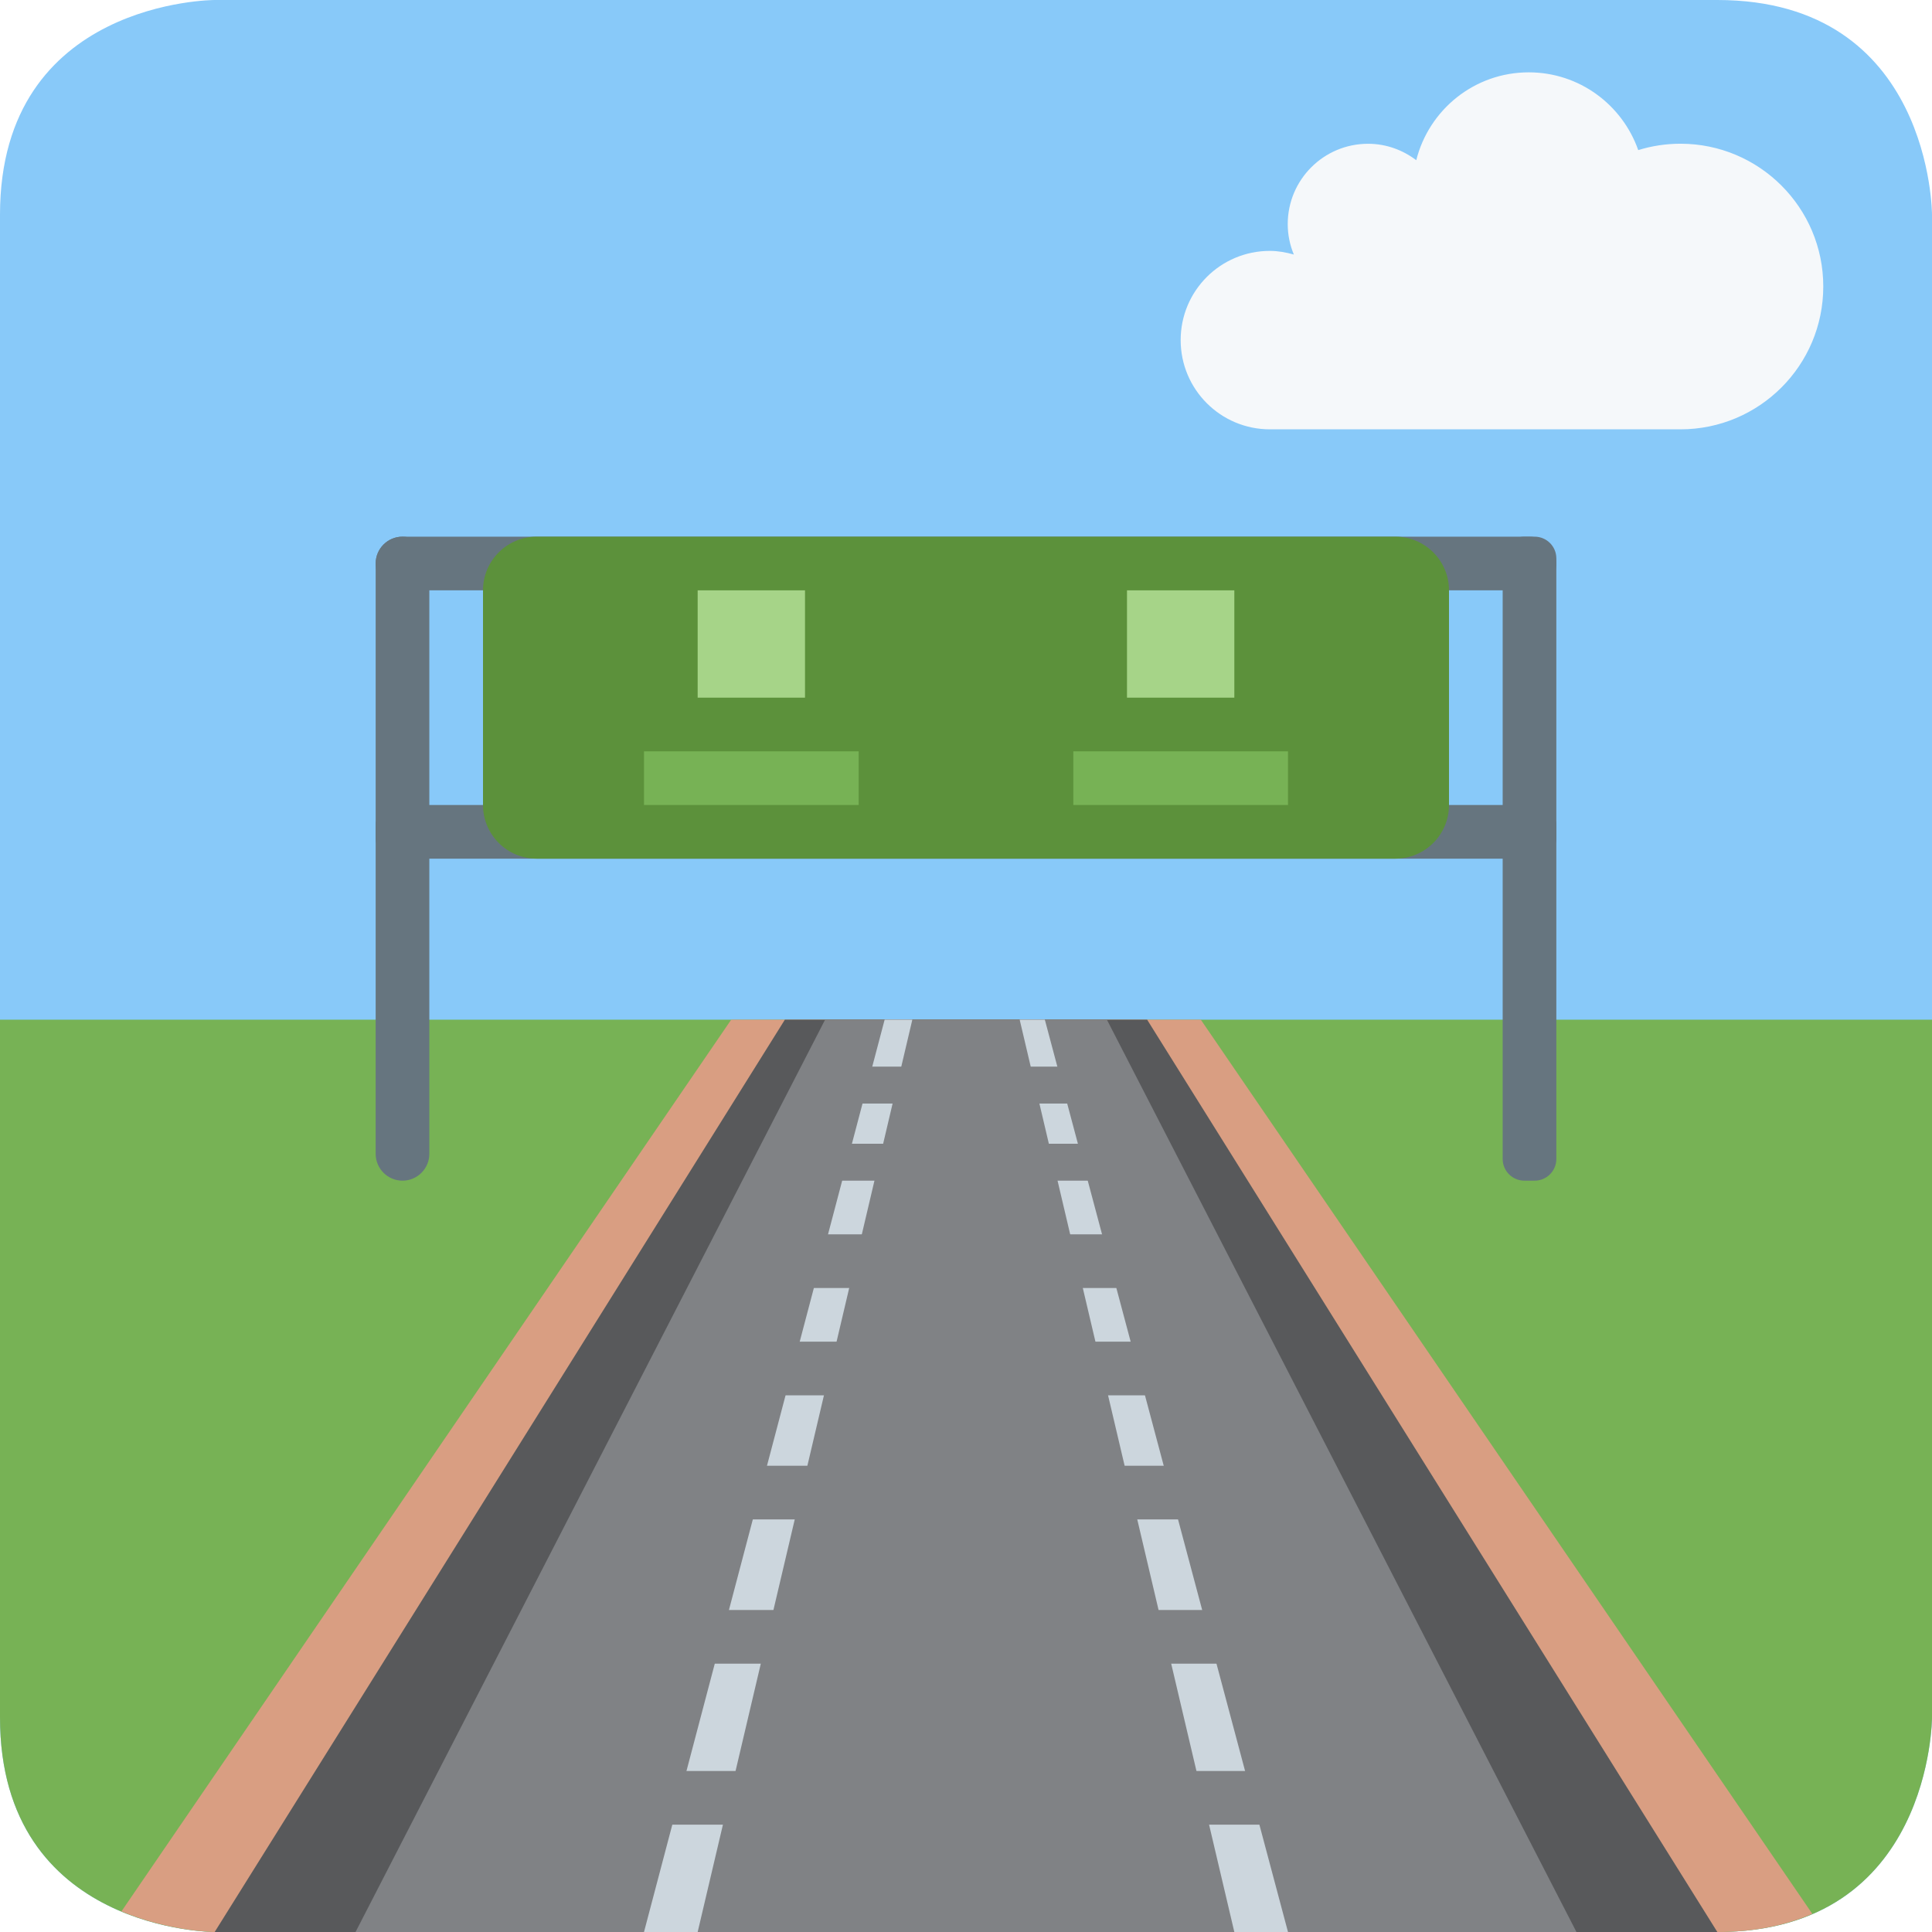
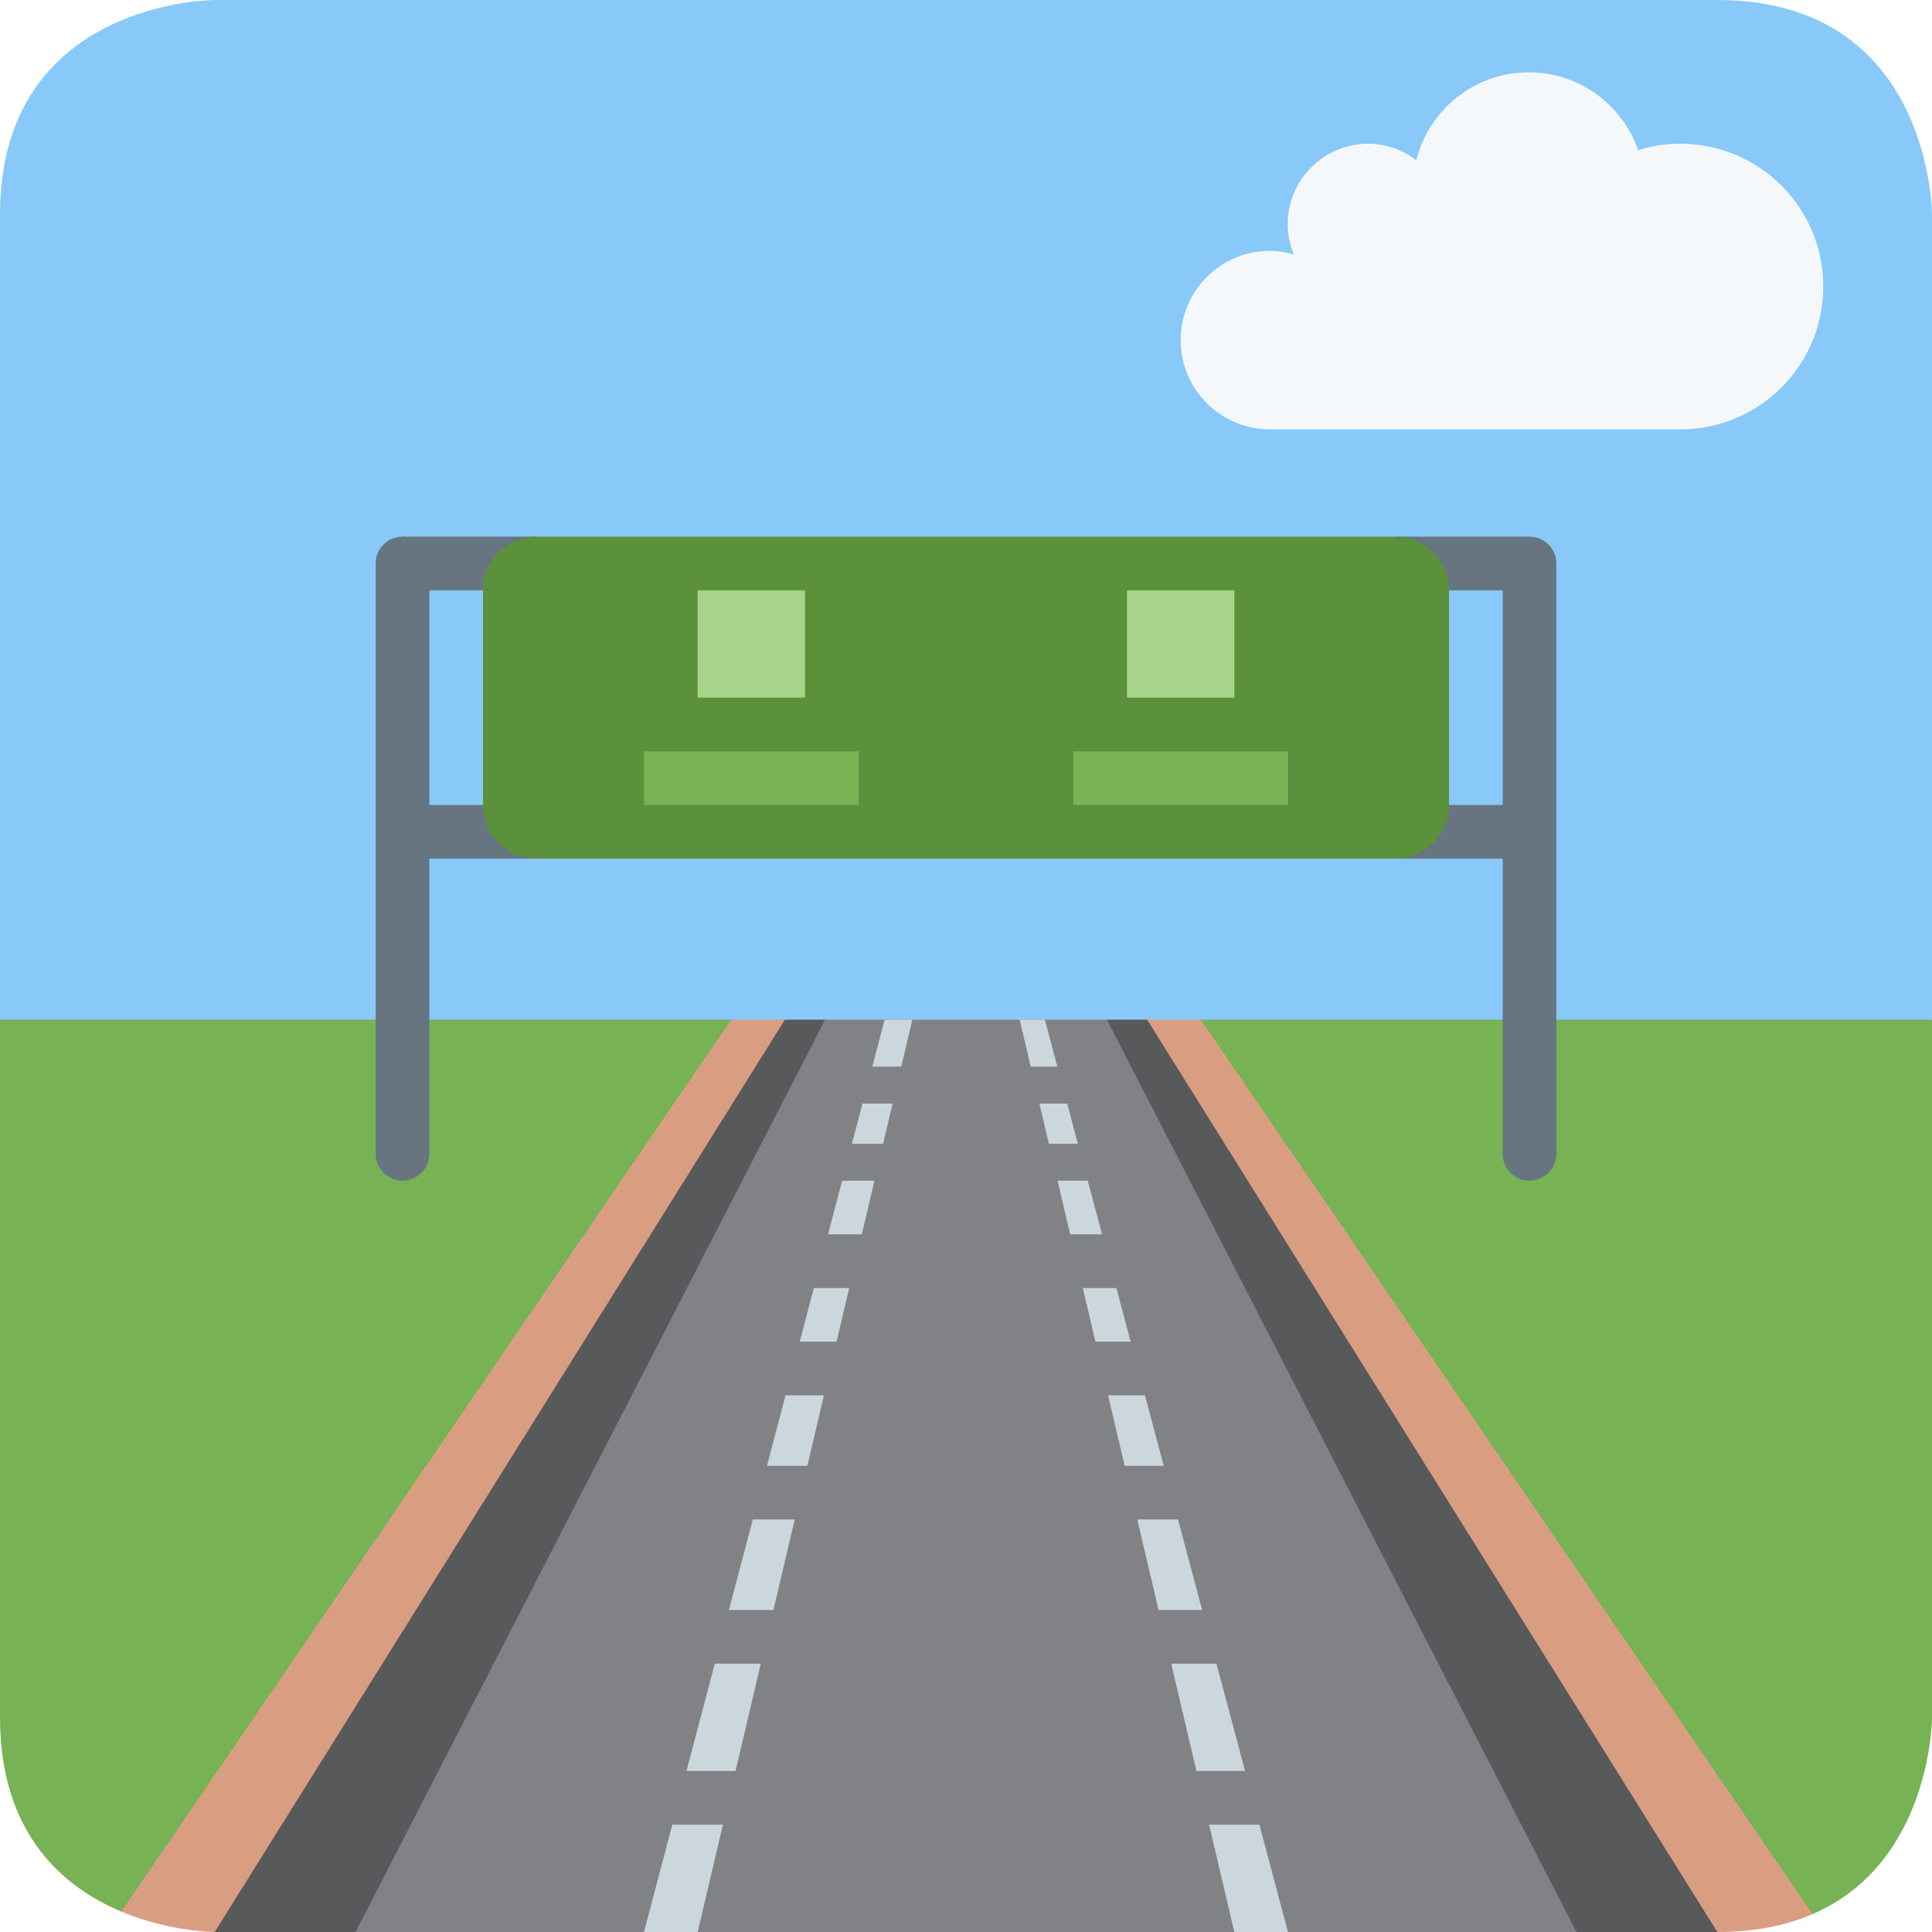
<svg xmlns="http://www.w3.org/2000/svg" viewBox="0 0 36 36">
-   <path fill="#88C9F9" d="M36 32s0 4-4 4H4s-4 0-4-4V4c0-4 4-4 4-4h28c4 0 4 4 4 4v28z" />
-   <path fill="#77B255" d="M0 32c0 4 4 4 4 4h28c4 0 4-4 4-4V19H0v13z" />
-   <path fill="#F5F8FA" d="M31.313 2.678c-.274 0-.539.042-.787.119-.296-.843-1.096-1.449-2.04-1.449-1.013 0-1.86.697-2.096 1.637-.25-.189-.559-.306-.898-.306-.827 0-1.497.67-1.497 1.497 0 .201.041.392.114.567-.144-.04-.292-.068-.446-.068C22.744 4.674 22 5.418 22 6.337 22 7.256 22.744 8 23.663 8h7.65c1.469 0 2.661-1.191 2.661-2.661.001-1.469-1.192-2.661-2.661-2.661z" />
-   <path fill="#D99E82" d="M22.375 19h-8.75L2.263 35.616C3.167 35.995 4 36 4 36h28c.71 0 1.289-.13 1.77-.338L22.375 19z" />
-   <path fill="#58595B" d="M4 36h28L21.375 19h-6.75z" />
-   <path fill="#808285" d="M6.625 36h22.75l-8.75-17h-5.25z" />
-   <path fill="#CCD6DD" d="M24 36h-1l-4-17h.469zm-7-17l-4 17h-1l4.484-17z" />
-   <path fill="#808285" d="M12 33h12v1H12zm0-3h12v1H12zm-.062-2.688h12v1h-12zM13 25h10v1H13zm2-2h6v1h-6zm0-1.688h6V22h-6zm0-1.437h6v.688h-6z" />
-   <path fill="#66757F" d="M8 21.5c0 .276-.224.5-.5.5s-.5-.224-.5-.5v-11c0-.276.224-.5.5-.5s.5.224.5.5v11zm21 .096c0 .223-.181.404-.404.404h-.191c-.224 0-.405-.181-.405-.404V10.404c0-.223.181-.404.404-.404h.191c.224 0 .405.181.405.404v11.192z" />
-   <path fill="#66757F" d="M29 10.5c0 .276-.224.5-.5.5h-21c-.276 0-.5-.224-.5-.5s.224-.5.5-.5h21c.276 0 .5.224.5.5zm0 5.116c0 .212-.172.384-.384.384H7.384C7.172 16 7 15.828 7 15.616v-.232c0-.212.172-.384.384-.384h21.232c.212 0 .384.172.384.384v.232z" />
-   <path fill="#5C913B" d="M27 15c0 .552-.447 1-1 1H10c-.552 0-1-.448-1-1v-4c0-.552.448-1 1-1h16c.553 0 1 .448 1 1v4z" />
-   <path fill="#A6D488" d="M13 11h2v2h-2z" />
-   <path fill="#77B255" d="M12 14h4v1h-4z" />
-   <path fill="#A6D488" d="M21 11h2v2h-2z" />
-   <path fill="#77B255" d="M20 14h4v1h-4z" />
+   <path d="M 0,4 c 0,-4 4,-4 4,-4 h28 c 4,0 4,4 4,4 v15 l -4,4 h-28 l -4,-4 v-15 Z" fill="#88c9f9" />
+   <path fill="#F5F8FA" d="M 31.313,2.678 c 1.469,0 2.662,1.192 2.661,2.661 c 0,1.47 -1.192,2.661 -2.661,2.661 h-7.65 c -0.919,0 -1.663,-0.744 -1.663,-1.663 s 0.744,-1.663 1.663,-1.662 c 0.154,0 0.302,0.028 0.446,0.068 c -0.073,-0.175 -0.114,-0.366 -0.114,-0.567 c 0,-0.827 0.67,-1.497 1.497,-1.497 c 0.339,0 0.648,0.117 0.898,0.306 c 0.236,-0.94 1.083,-1.637 2.096,-1.637 c 0.944,0 1.744,0.606 2.04,1.449 c 0.248,-0.077 0.513,-0.119 0.787,-0.119 Z" />
+   <path fill="#77B255" d="M 0,19 h13.625 l 4.375,3 l 4.375,-3 h13.625 v13 s 0,2.707 -2.227,3.667 l -15.773,-8.667 l -15.74,8.619 c -1.078,-0.453 -2.26,-1.445 -2.26,-3.619 v-13 Z" />
+   <path d="M 22.375,19 l 11.398,16.667 c -0.48,0.207 -1.064,0.333 -1.773,0.333 l -14,-7.5 l -14,7.5 s -0.834,0 -1.74,-0.381 l 11.365,-16.619 h1 l 3.375,2.5 l 3.375,-2.5 h1 Z" fill="#D99E82" />
+   <path d="M 4,36 l 10.625,-17 h0.75 l 2.625,2 l 2.625,-2 h0.75 l 10.625,17 h-2.625 l -11.375,-6 l -11.375,6 h-2.625 Z" fill="#58595b" />
+   <path d="M 6.625,36 l 8.75,-17 h5.25 l 8.75,17 h-22.75 Z" fill="#808285" />
+   <path fill="#CCD6DD" d="M 24,36 h-1 l -4,-17 h0.469 l 4.531,17 Z" />
+   <path fill="#CCD6DD" d="M 17,19 l -4,17 h-1 l 4.484,-17 h0.516 Z" />
+   <path fill="#808285" d="M 11,33 h14 v1 h-14 v-1 Z" />
+   <path fill="#808285" d="M 11,30 h14 v1 h-14 v-1 Z" />
+   <path fill="#808285" d="M 11.938,27.313 h12 v1 h-12 v-1 Z" />
+   <path fill="#808285" d="M 13,25 h10 v1 h-10 v-1 Z" />
+   <path fill="#808285" d="M 14,23 h8 v1 h-8 v-1 Z" />
+   <path fill="#808285" d="M 15,21.313 h6 v0.687 h-6 v-0.687 Z" />
+   <path fill="#808285" d="M 15,19.875 h6 v0.688 h-6 v-0.688 Z" />
+   <g fill="#66757f">
+     <path d="M 7.5,10 h2.5 v1 h-2.5 v-1 Z" />
+     <path d="M 7.5,15 h2.5 v1 h-2.5 v-1 Z" />
+     <path d="M 26,10 h2.5 v1 h-2.5 v-1 Z" />
+     <path d="M 26,15 h2.5 v1 h-2.5 v-1 Z" />
+     <path d="M 7,10.5 a 0.5,0.5 0 01 1,0 v11 a 0.5,0.5 0 01 -1,0 v-11 Z" />
+     <path d="M 28,10.5 a 0.5,0.5 0 01 1,0 v11 a 0.5,0.5 0 01 -1,0 v-11 Z" />
+   </g>
+   <g>
+     <path fill="#5c913b" d="M 9,11 a 1,1 0 01 1,-1 h16 a 1,1 0 01 1,1 v4 a 1,1 0 01 -1,1 h-16 a 1,1 0 01 -1,-1 v-4 Z" />
+     <path fill="#a6d488" d="M 21,11 h2 v2 h-2 v-2 Z" />
+     <path fill="#a6d488" d="M 13,11 h2 v2 h-2 v-2 Z" />
+     <path fill="#77b255" d="M 12,14 h4 v1 h-4 v-1 Z" />
+     <path fill="#77b255" d="M 20,14 h4 v1 h-4 v-1 Z" />
+   </g>
</svg>
